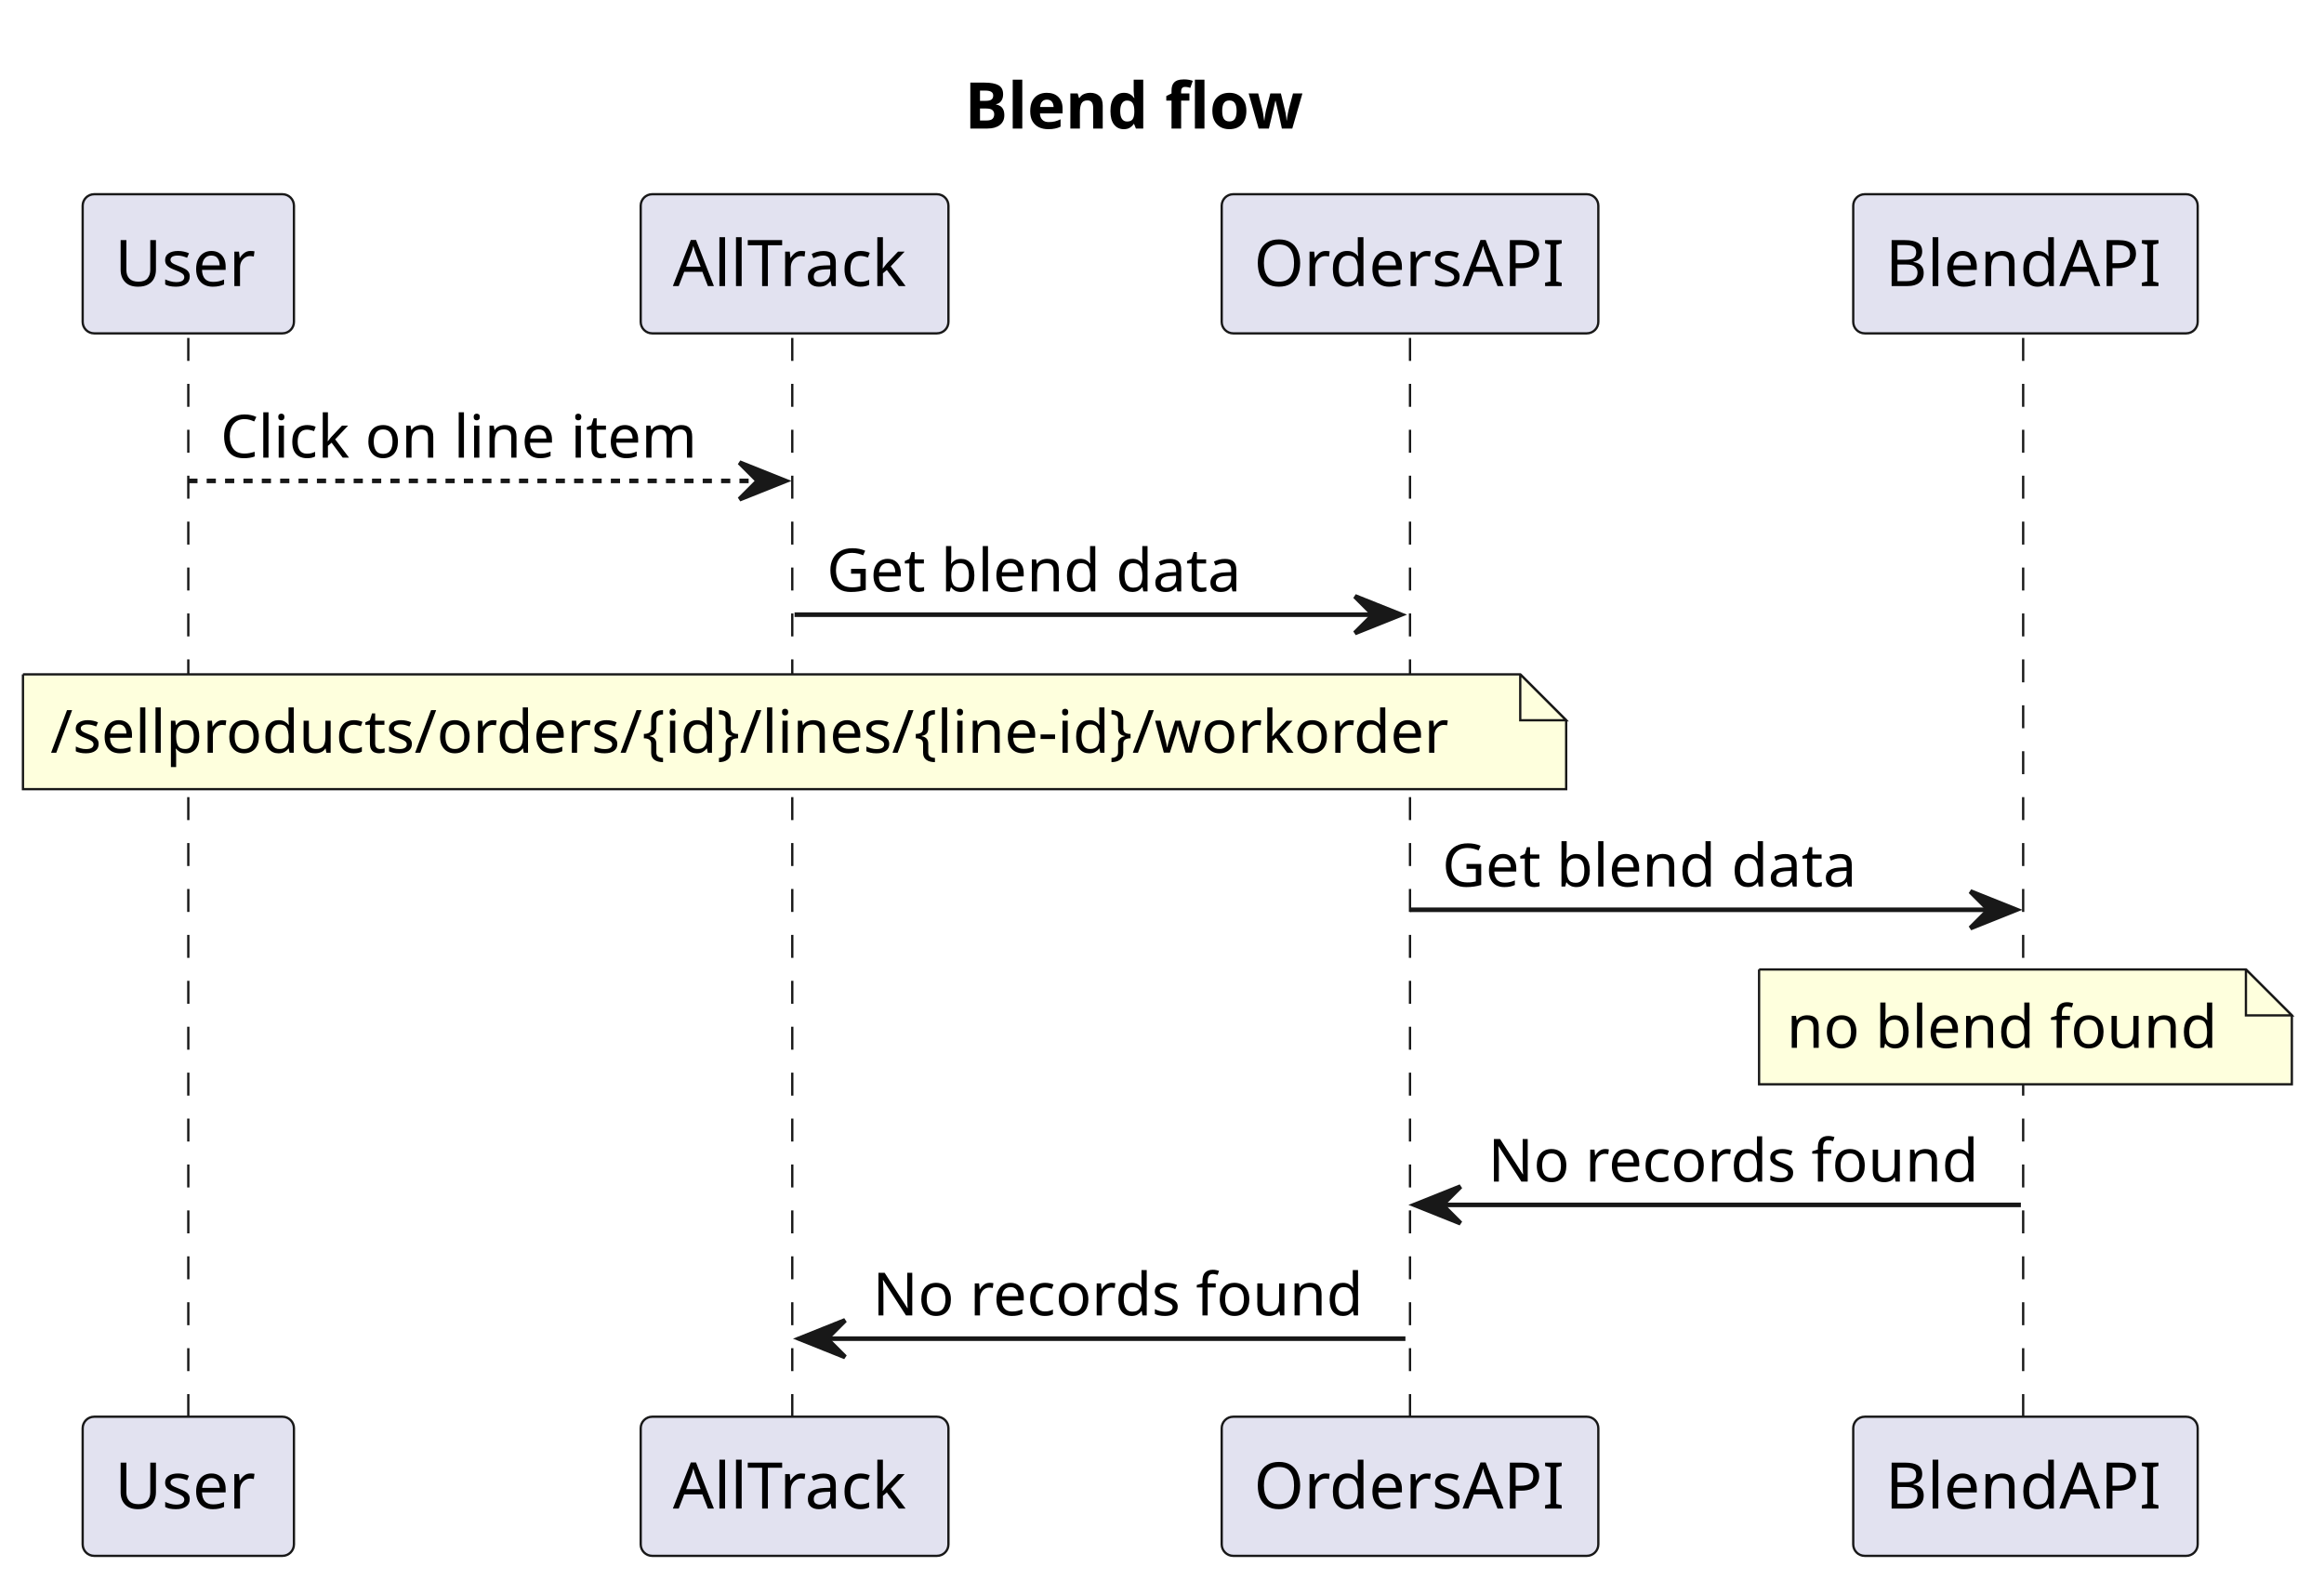
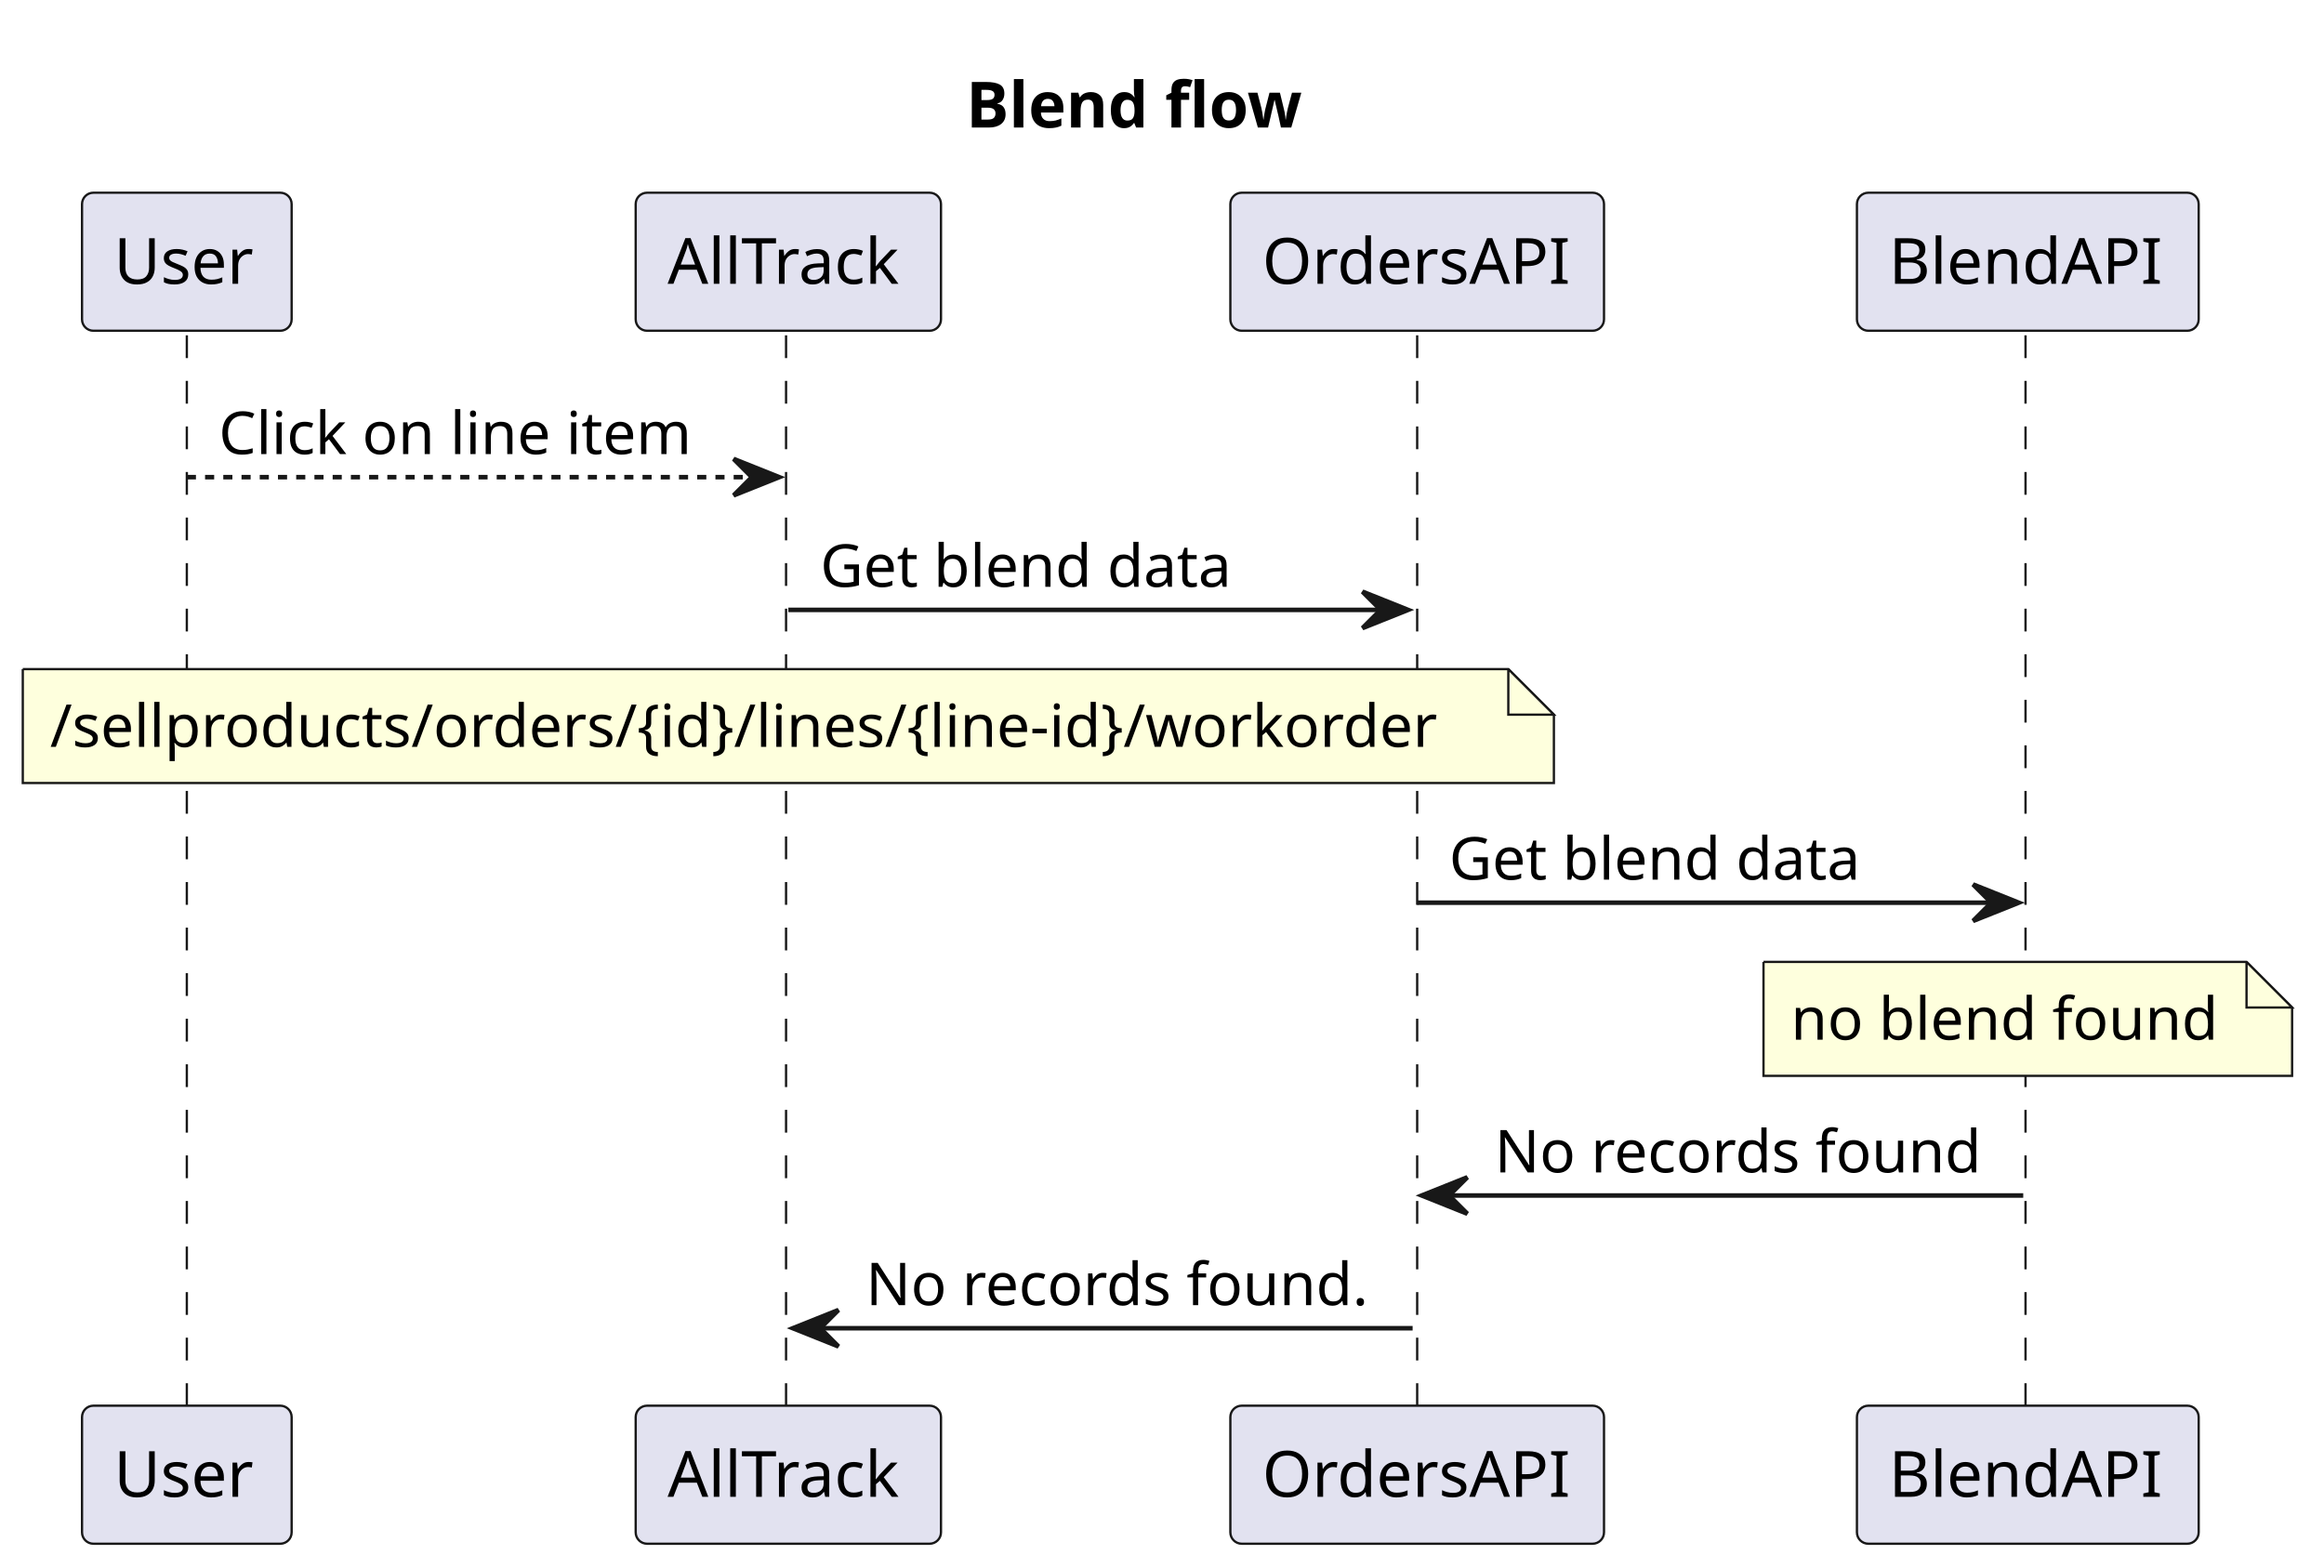
- <svg xmlns="http://www.w3.org/2000/svg" contentStyleType="text/css" height="344px" preserveAspectRatio="none" style="width:506px;height:344px;background:#FFFFFF;" version="1.1" viewBox="0 0 506 344" width="506px" zoomAndPan="magnify">
+ <svg xmlns="http://www.w3.org/2000/svg" contentStyleType="text/css" height="344px" preserveAspectRatio="none" style="width:510px;height:344px;background:#FFFFFF;" version="1.1" viewBox="0 0 510 344" width="510px" zoomAndPan="magnify">
  <defs />
  <g>
-     <text fill="#000000" font-family="sans-serif" font-size="14" font-weight="bold" lengthAdjust="spacing" textLength="83" x="210" y="27.995">Blend flow</text>
+     <text fill="#000000" font-family="sans-serif" font-size="14" font-weight="bold" lengthAdjust="spacing" textLength="83" x="212" y="27.995">Blend flow</text>
    <line style="stroke:#181818;stroke-width:0.5;stroke-dasharray:5.0,5.0;" x1="41" x2="41" y1="73.594" y2="309.523" />
    <line style="stroke:#181818;stroke-width:0.5;stroke-dasharray:5.0,5.0;" x1="172.5" x2="172.5" y1="73.594" y2="309.523" />
-     <line style="stroke:#181818;stroke-width:0.5;stroke-dasharray:5.0,5.0;" x1="307" x2="307" y1="73.594" y2="309.523" />
-     <line style="stroke:#181818;stroke-width:0.5;stroke-dasharray:5.0,5.0;" x1="440.5" x2="440.5" y1="73.594" y2="309.523" />
+     <line style="stroke:#181818;stroke-width:0.5;stroke-dasharray:5.0,5.0;" x1="311" x2="311" y1="73.594" y2="309.523" />
+     <line style="stroke:#181818;stroke-width:0.5;stroke-dasharray:5.0,5.0;" x1="444.5" x2="444.5" y1="73.594" y2="309.523" />
    <rect fill="#E2E2F0" height="30.297" rx="2.5" ry="2.5" style="stroke:#181818;stroke-width:0.5;" width="46" x="18" y="42.297" />
    <text fill="#000000" font-family="sans-serif" font-size="14" lengthAdjust="spacing" textLength="32" x="25" y="62.292">User</text>
    <rect fill="#E2E2F0" height="30.297" rx="2.5" ry="2.5" style="stroke:#181818;stroke-width:0.5;" width="46" x="18" y="308.523" />
    <text fill="#000000" font-family="sans-serif" font-size="14" lengthAdjust="spacing" textLength="32" x="25" y="328.519">User</text>
    <rect fill="#E2E2F0" height="30.297" rx="2.5" ry="2.5" style="stroke:#181818;stroke-width:0.5;" width="67" x="139.5" y="42.297" />
    <text fill="#000000" font-family="sans-serif" font-size="14" lengthAdjust="spacing" textLength="53" x="146.5" y="62.292">AllTrack</text>
    <rect fill="#E2E2F0" height="30.297" rx="2.5" ry="2.5" style="stroke:#181818;stroke-width:0.5;" width="67" x="139.5" y="308.523" />
    <text fill="#000000" font-family="sans-serif" font-size="14" lengthAdjust="spacing" textLength="53" x="146.5" y="328.519">AllTrack</text>
-     <rect fill="#E2E2F0" height="30.297" rx="2.5" ry="2.5" style="stroke:#181818;stroke-width:0.5;" width="82" x="266" y="42.297" />
-     <text fill="#000000" font-family="sans-serif" font-size="14" lengthAdjust="spacing" textLength="68" x="273" y="62.292">OrdersAPI</text>
-     <rect fill="#E2E2F0" height="30.297" rx="2.5" ry="2.5" style="stroke:#181818;stroke-width:0.5;" width="82" x="266" y="308.523" />
-     <text fill="#000000" font-family="sans-serif" font-size="14" lengthAdjust="spacing" textLength="68" x="273" y="328.519">OrdersAPI</text>
-     <rect fill="#E2E2F0" height="30.297" rx="2.5" ry="2.5" style="stroke:#181818;stroke-width:0.5;" width="75" x="403.5" y="42.297" />
-     <text fill="#000000" font-family="sans-serif" font-size="14" lengthAdjust="spacing" textLength="61" x="410.5" y="62.292">BlendAPI</text>
-     <rect fill="#E2E2F0" height="30.297" rx="2.5" ry="2.5" style="stroke:#181818;stroke-width:0.5;" width="75" x="403.5" y="308.523" />
-     <text fill="#000000" font-family="sans-serif" font-size="14" lengthAdjust="spacing" textLength="61" x="410.5" y="328.519">BlendAPI</text>
+     <rect fill="#E2E2F0" height="30.297" rx="2.5" ry="2.5" style="stroke:#181818;stroke-width:0.5;" width="82" x="270" y="42.297" />
+     <text fill="#000000" font-family="sans-serif" font-size="14" lengthAdjust="spacing" textLength="68" x="277" y="62.292">OrdersAPI</text>
+     <rect fill="#E2E2F0" height="30.297" rx="2.5" ry="2.5" style="stroke:#181818;stroke-width:0.5;" width="82" x="270" y="308.523" />
+     <text fill="#000000" font-family="sans-serif" font-size="14" lengthAdjust="spacing" textLength="68" x="277" y="328.519">OrdersAPI</text>
+     <rect fill="#E2E2F0" height="30.297" rx="2.5" ry="2.5" style="stroke:#181818;stroke-width:0.5;" width="75" x="407.5" y="42.297" />
+     <text fill="#000000" font-family="sans-serif" font-size="14" lengthAdjust="spacing" textLength="61" x="414.5" y="62.292">BlendAPI</text>
+     <rect fill="#E2E2F0" height="30.297" rx="2.5" ry="2.5" style="stroke:#181818;stroke-width:0.5;" width="75" x="407.5" y="308.523" />
+     <text fill="#000000" font-family="sans-serif" font-size="14" lengthAdjust="spacing" textLength="61" x="414.5" y="328.519">BlendAPI</text>
    <polygon fill="#181818" points="161,100.727,171,104.727,161,108.727,165,104.727" style="stroke:#181818;stroke-width:1.0;" />
    <line style="stroke:#181818;stroke-width:1.0;stroke-dasharray:2.0,2.0;" x1="41" x2="167" y1="104.727" y2="104.727" />
    <text fill="#000000" font-family="sans-serif" font-size="13" lengthAdjust="spacing" textLength="108" x="48" y="99.661">Click on line item</text>
-     <polygon fill="#181818" points="295,129.859,305,133.859,295,137.859,299,133.859" style="stroke:#181818;stroke-width:1.0;" />
-     <line style="stroke:#181818;stroke-width:1.0;" x1="173" x2="301" y1="133.859" y2="133.859" />
+     <polygon fill="#181818" points="299,129.859,309,133.859,299,137.859,303,133.859" style="stroke:#181818;stroke-width:1.0;" />
+     <line style="stroke:#181818;stroke-width:1.0;" x1="173" x2="305" y1="133.859" y2="133.859" />
    <text fill="#000000" font-family="sans-serif" font-size="13" lengthAdjust="spacing" textLength="95" x="180" y="128.793">Get blend data</text>
    <path d="M5,146.859 L5,171.859 L341,171.859 L341,156.859 L331,146.859 L5,146.859 " fill="#FEFFDD" style="stroke:#181818;stroke-width:0.5;" />
    <path d="M331,146.859 L331,156.859 L341,156.859 L331,146.859 " fill="#FEFFDD" style="stroke:#181818;stroke-width:0.5;" />
    <text fill="#000000" font-family="sans-serif" font-size="13" lengthAdjust="spacing" textLength="315" x="11" y="163.926">/sellproducts/orders/{id}/lines/{line-id}/workorder</text>
-     <polygon fill="#181818" points="429,194.125,439,198.125,429,202.125,433,198.125" style="stroke:#181818;stroke-width:1.0;" />
-     <line style="stroke:#181818;stroke-width:1.0;" x1="307" x2="435" y1="198.125" y2="198.125" />
-     <text fill="#000000" font-family="sans-serif" font-size="13" lengthAdjust="spacing" textLength="95" x="314" y="193.059">Get blend data</text>
-     <path d="M383,211.125 L383,236.125 L499,236.125 L499,221.125 L489,211.125 L383,211.125 " fill="#FEFFDD" style="stroke:#181818;stroke-width:0.5;" />
-     <path d="M489,211.125 L489,221.125 L499,221.125 L489,211.125 " fill="#FEFFDD" style="stroke:#181818;stroke-width:0.5;" />
-     <text fill="#000000" font-family="sans-serif" font-size="13" lengthAdjust="spacing" textLength="95" x="389" y="228.192">no blend found</text>
-     <polygon fill="#181818" points="318,258.391,308,262.391,318,266.391,314,262.391" style="stroke:#181818;stroke-width:1.0;" />
-     <line style="stroke:#181818;stroke-width:1.0;" x1="312" x2="440" y1="262.391" y2="262.391" />
-     <text fill="#000000" font-family="sans-serif" font-size="13" lengthAdjust="spacing" textLength="110" x="324" y="257.325">No records found</text>
+     <polygon fill="#181818" points="433,194.125,443,198.125,433,202.125,437,198.125" style="stroke:#181818;stroke-width:1.0;" />
+     <line style="stroke:#181818;stroke-width:1.0;" x1="311" x2="439" y1="198.125" y2="198.125" />
+     <text fill="#000000" font-family="sans-serif" font-size="13" lengthAdjust="spacing" textLength="95" x="318" y="193.059">Get blend data</text>
+     <path d="M387,211.125 L387,236.125 L503,236.125 L503,221.125 L493,211.125 L387,211.125 " fill="#FEFFDD" style="stroke:#181818;stroke-width:0.5;" />
+     <path d="M493,211.125 L493,221.125 L503,221.125 L493,211.125 " fill="#FEFFDD" style="stroke:#181818;stroke-width:0.5;" />
+     <text fill="#000000" font-family="sans-serif" font-size="13" lengthAdjust="spacing" textLength="95" x="393" y="228.192">no blend found</text>
+     <polygon fill="#181818" points="322,258.391,312,262.391,322,266.391,318,262.391" style="stroke:#181818;stroke-width:1.0;" />
+     <line style="stroke:#181818;stroke-width:1.0;" x1="316" x2="444" y1="262.391" y2="262.391" />
+     <text fill="#000000" font-family="sans-serif" font-size="13" lengthAdjust="spacing" textLength="110" x="328" y="257.325">No records found</text>
    <polygon fill="#181818" points="184,287.523,174,291.523,184,295.523,180,291.523" style="stroke:#181818;stroke-width:1.0;" />
-     <line style="stroke:#181818;stroke-width:1.0;" x1="178" x2="306" y1="291.523" y2="291.523" />
-     <text fill="#000000" font-family="sans-serif" font-size="13" lengthAdjust="spacing" textLength="110" x="190" y="286.457">No records found</text>
+     <line style="stroke:#181818;stroke-width:1.0;" x1="178" x2="310" y1="291.523" y2="291.523" />
+     <text fill="#000000" font-family="sans-serif" font-size="13" lengthAdjust="spacing" textLength="114" x="190" y="286.457">No records found.</text>
  </g>
</svg>
